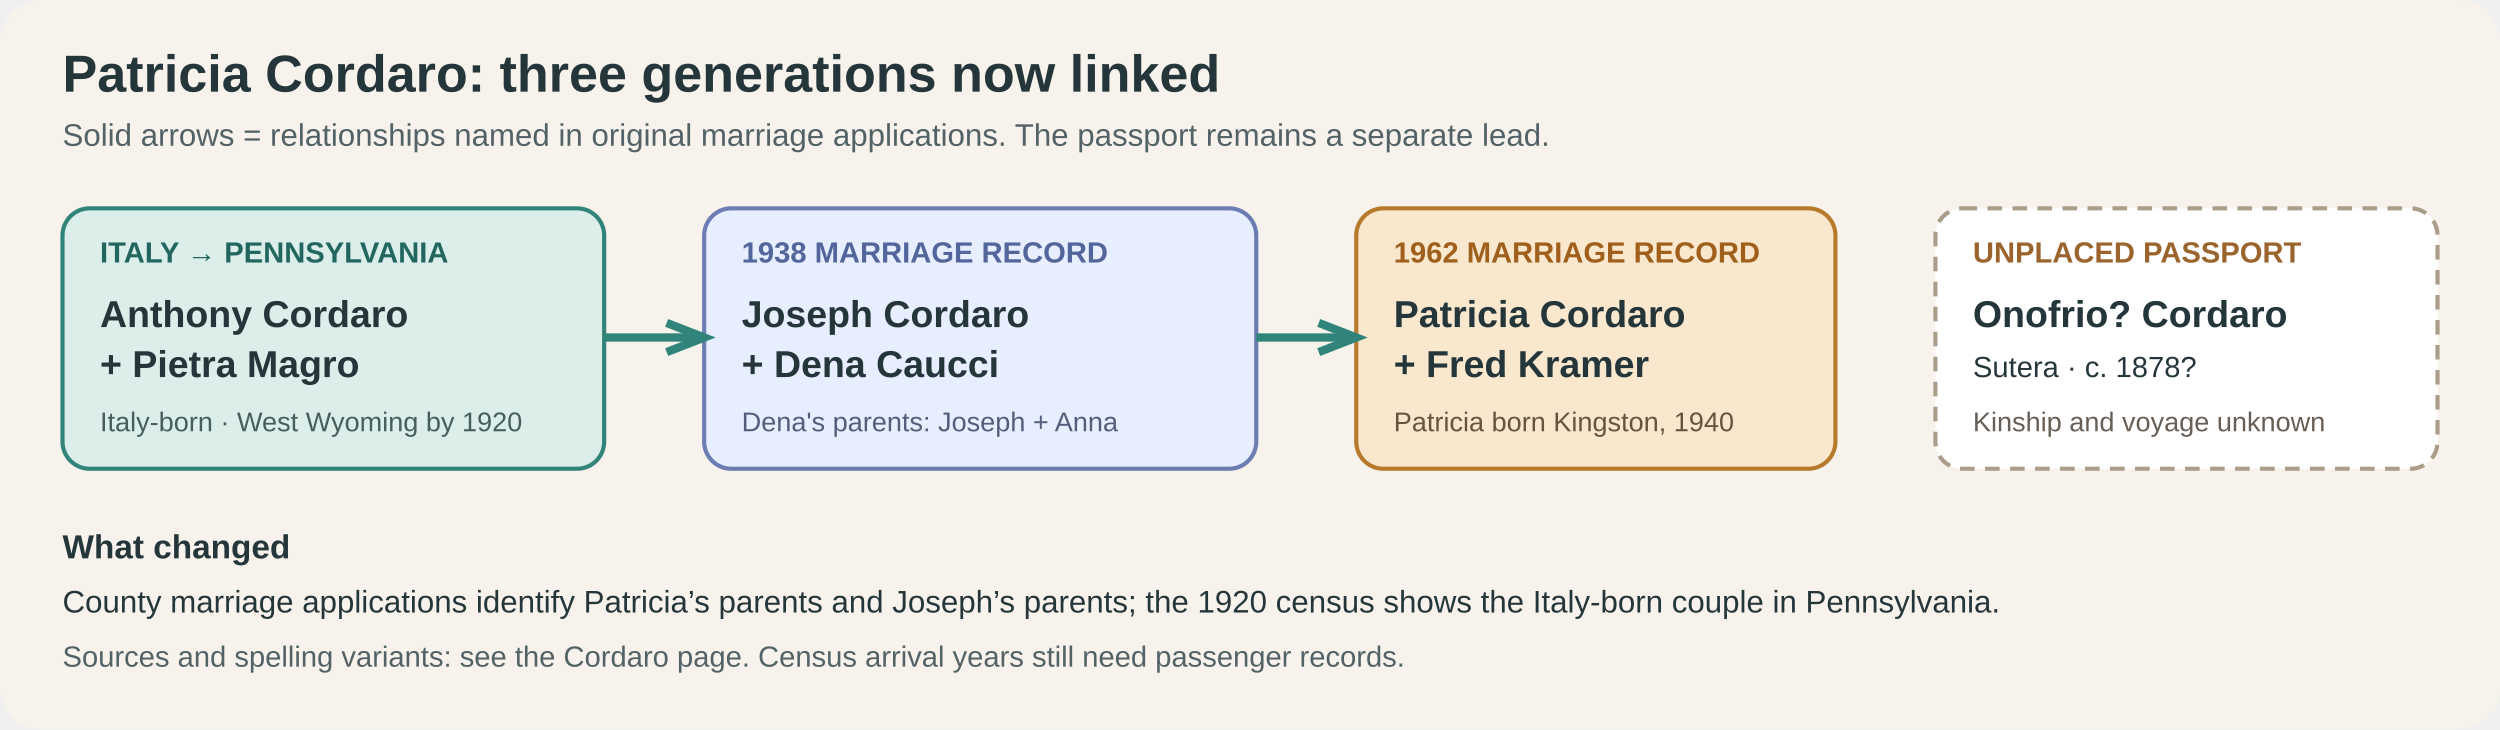
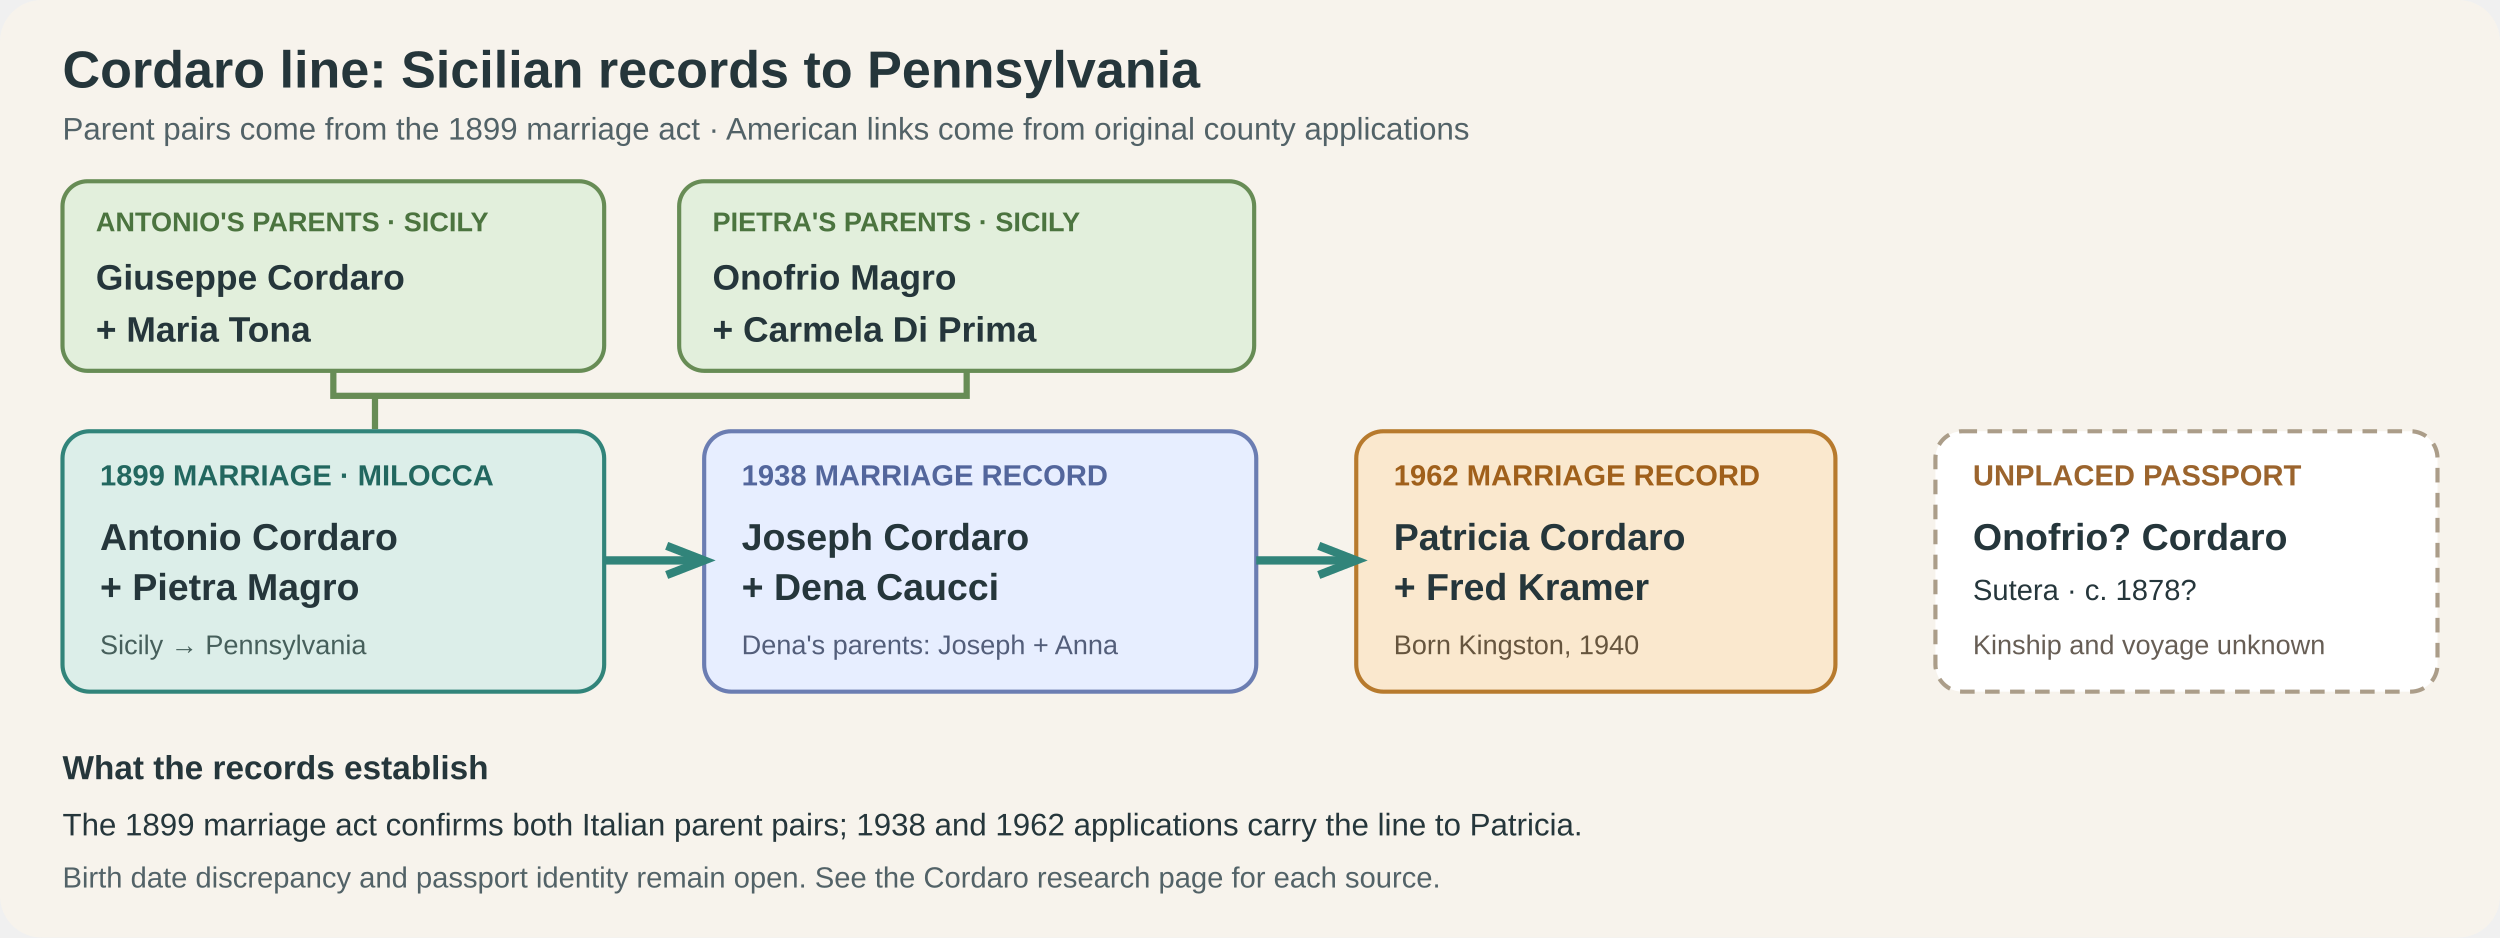
- <svg xmlns="http://www.w3.org/2000/svg" width="1200" height="350" viewBox="0 0 1200 350" role="img" aria-labelledby="title desc">
-   <rect width="1200" height="350" rx="20" fill="#f7f3ec" />
+ <svg xmlns="http://www.w3.org/2000/svg" width="1200" height="450" viewBox="0 0 1200 450" role="img" aria-labelledby="title desc">
+   <rect width="1200" height="450" rx="20" fill="#f7f3ec" />
  <g font-family="Arial,sans-serif" fill="#25363b">
-     <text x="30" y="44" font-size="25" font-weight="700">Patricia Cordaro: three generations now linked</text>
-     <text x="30" y="70" font-size="15" fill="#526267">Solid arrows = relationships named in original marriage applications. The passport remains a separate lead.</text>
-     <rect x="30" y="100" width="260" height="125" rx="13" fill="#dceee9" stroke="#31847a" stroke-width="2" />
-     <text x="48" y="126" font-size="14" font-weight="700" fill="#22675f">ITALY → PENNSYLVANIA</text>
-     <text x="48" y="157" font-size="18" font-weight="700">Anthony Cordaro</text>
-     <text x="48" y="181" font-size="18" font-weight="700">+ Pietra Magro</text>
-     <text x="48" y="207" font-size="13" fill="#465f5b">Italy-born · West Wyoming by 1920</text>
-     <rect x="338" y="100" width="265" height="125" rx="13" fill="#e7eeff" stroke="#6b7db2" stroke-width="2" />
-     <text x="356" y="126" font-size="14" font-weight="700" fill="#53669c">1938 MARRIAGE RECORD</text>
-     <text x="356" y="157" font-size="18" font-weight="700">Joseph Cordaro</text>
-     <text x="356" y="181" font-size="18" font-weight="700">+ Dena Caucci</text>
-     <text x="356" y="207" font-size="13" fill="#535e7a">Dena's parents: Joseph + Anna</text>
-     <rect x="651" y="100" width="230" height="125" rx="13" fill="#fae8ce" stroke="#b77a2d" stroke-width="2" />
-     <text x="669" y="126" font-size="14" font-weight="700" fill="#a0601b">1962 MARRIAGE RECORD</text>
-     <text x="669" y="157" font-size="18" font-weight="700">Patricia Cordaro</text>
-     <text x="669" y="181" font-size="18" font-weight="700">+ Fred Kramer</text>
-     <text x="669" y="207" font-size="13" fill="#66553e">Patricia born Kingston, 1940</text>
-     <rect x="929" y="100" width="241" height="125" rx="13" fill="#fff" stroke="#ab9d89" stroke-width="2" stroke-dasharray="7 5" />
-     <text x="947" y="126" font-size="14" font-weight="700" fill="#9b642d">UNPLACED PASSPORT</text>
-     <text x="947" y="157" font-size="18" font-weight="700">Onofrio? Cordaro</text>
-     <text x="947" y="181" font-size="14">Sutera · c. 1878?</text>
-     <text x="947" y="207" font-size="13" fill="#675e55">Kinship and voyage unknown</text>
-     <path d="M290 162 H338 M603 162 H651" fill="none" stroke="#31847a" stroke-width="4" />
-     <path d="M320 155 L338 162 L320 169 M633 155 L651 162 L633 169" fill="none" stroke="#31847a" stroke-width="4" />
-     <text x="30" y="268" font-size="16" font-weight="700">What changed</text>
-     <text x="30" y="294" font-size="15">County marriage applications identify Patricia’s parents and Joseph’s parents; the 1920 census shows the Italy-born couple in Pennsylvania.</text>
-     <text x="30" y="320" font-size="14" fill="#526267">Sources and spelling variants: see the Cordaro page. Census arrival years still need passenger records.</text>
+     <text x="30" y="42" font-size="25" font-weight="700">Cordaro line: Sicilian records to Pennsylvania</text>
+     <text x="30" y="67" font-size="15" fill="#526267">Parent pairs come from the 1899 marriage act · American links come from original county applications</text>
+     <rect x="30" y="87" width="260" height="91" rx="12" fill="#e2efdc" stroke="#678c55" stroke-width="2" />
+     <text x="46" y="111" font-size="13" font-weight="700" fill="#4b743f">ANTONIO'S PARENTS · SICILY</text>
+     <text x="46" y="139" font-size="17" font-weight="700">Giuseppe Cordaro</text>
+     <text x="46" y="164" font-size="17" font-weight="700">+ Maria Tona</text>
+     <rect x="326" y="87" width="276" height="91" rx="12" fill="#e2efdc" stroke="#678c55" stroke-width="2" />
+     <text x="342" y="111" font-size="13" font-weight="700" fill="#4b743f">PIETRA'S PARENTS · SICILY</text>
+     <text x="342" y="139" font-size="17" font-weight="700">Onofrio Magro</text>
+     <text x="342" y="164" font-size="17" font-weight="700">+ Carmela Di Prima</text>
+     <path d="M160 178 V190 H180 V206 M464 178 V190 H180" fill="none" stroke="#678c55" stroke-width="3" />
+     <rect x="30" y="207" width="260" height="125" rx="13" fill="#dceee9" stroke="#31847a" stroke-width="2" />
+     <text x="48" y="233" font-size="14" font-weight="700" fill="#22675f">1899 MARRIAGE · MILOCCA</text>
+     <text x="48" y="264" font-size="18" font-weight="700">Antonio Cordaro</text>
+     <text x="48" y="288" font-size="18" font-weight="700">+ Pietra Magro</text>
+     <text x="48" y="314" font-size="13" fill="#465f5b">Sicily → Pennsylvania</text>
+     <rect x="338" y="207" width="265" height="125" rx="13" fill="#e7eeff" stroke="#6b7db2" stroke-width="2" />
+     <text x="356" y="233" font-size="14" font-weight="700" fill="#53669c">1938 MARRIAGE RECORD</text>
+     <text x="356" y="264" font-size="18" font-weight="700">Joseph Cordaro</text>
+     <text x="356" y="288" font-size="18" font-weight="700">+ Dena Caucci</text>
+     <text x="356" y="314" font-size="13" fill="#535e7a">Dena's parents: Joseph + Anna</text>
+     <rect x="651" y="207" width="230" height="125" rx="13" fill="#fae8ce" stroke="#b77a2d" stroke-width="2" />
+     <text x="669" y="233" font-size="14" font-weight="700" fill="#a0601b">1962 MARRIAGE RECORD</text>
+     <text x="669" y="264" font-size="18" font-weight="700">Patricia Cordaro</text>
+     <text x="669" y="288" font-size="18" font-weight="700">+ Fred Kramer</text>
+     <text x="669" y="314" font-size="13" fill="#66553e">Born Kingston, 1940</text>
+     <rect x="929" y="207" width="241" height="125" rx="13" fill="#fff" stroke="#ab9d89" stroke-width="2" stroke-dasharray="7 5" />
+     <text x="947" y="233" font-size="14" font-weight="700" fill="#9b642d">UNPLACED PASSPORT</text>
+     <text x="947" y="264" font-size="18" font-weight="700">Onofrio? Cordaro</text>
+     <text x="947" y="288" font-size="14">Sutera · c. 1878?</text>
+     <text x="947" y="314" font-size="13" fill="#675e55">Kinship and voyage unknown</text>
+     <path d="M290 269 H338 M603 269 H651" fill="none" stroke="#31847a" stroke-width="4" />
+     <path d="M320 262 L338 269 L320 276 M633 262 L651 269 L633 276" fill="none" stroke="#31847a" stroke-width="4" />
+     <text x="30" y="374" font-size="16" font-weight="700">What the records establish</text>
+     <text x="30" y="401" font-size="15">The 1899 marriage act confirms both Italian parent pairs; 1938 and 1962 applications carry the line to Patricia.</text>
+     <text x="30" y="426" font-size="14" fill="#526267">Birth date discrepancy and passport identity remain open. See the Cordaro research page for each source.</text>
  </g>
</svg>
